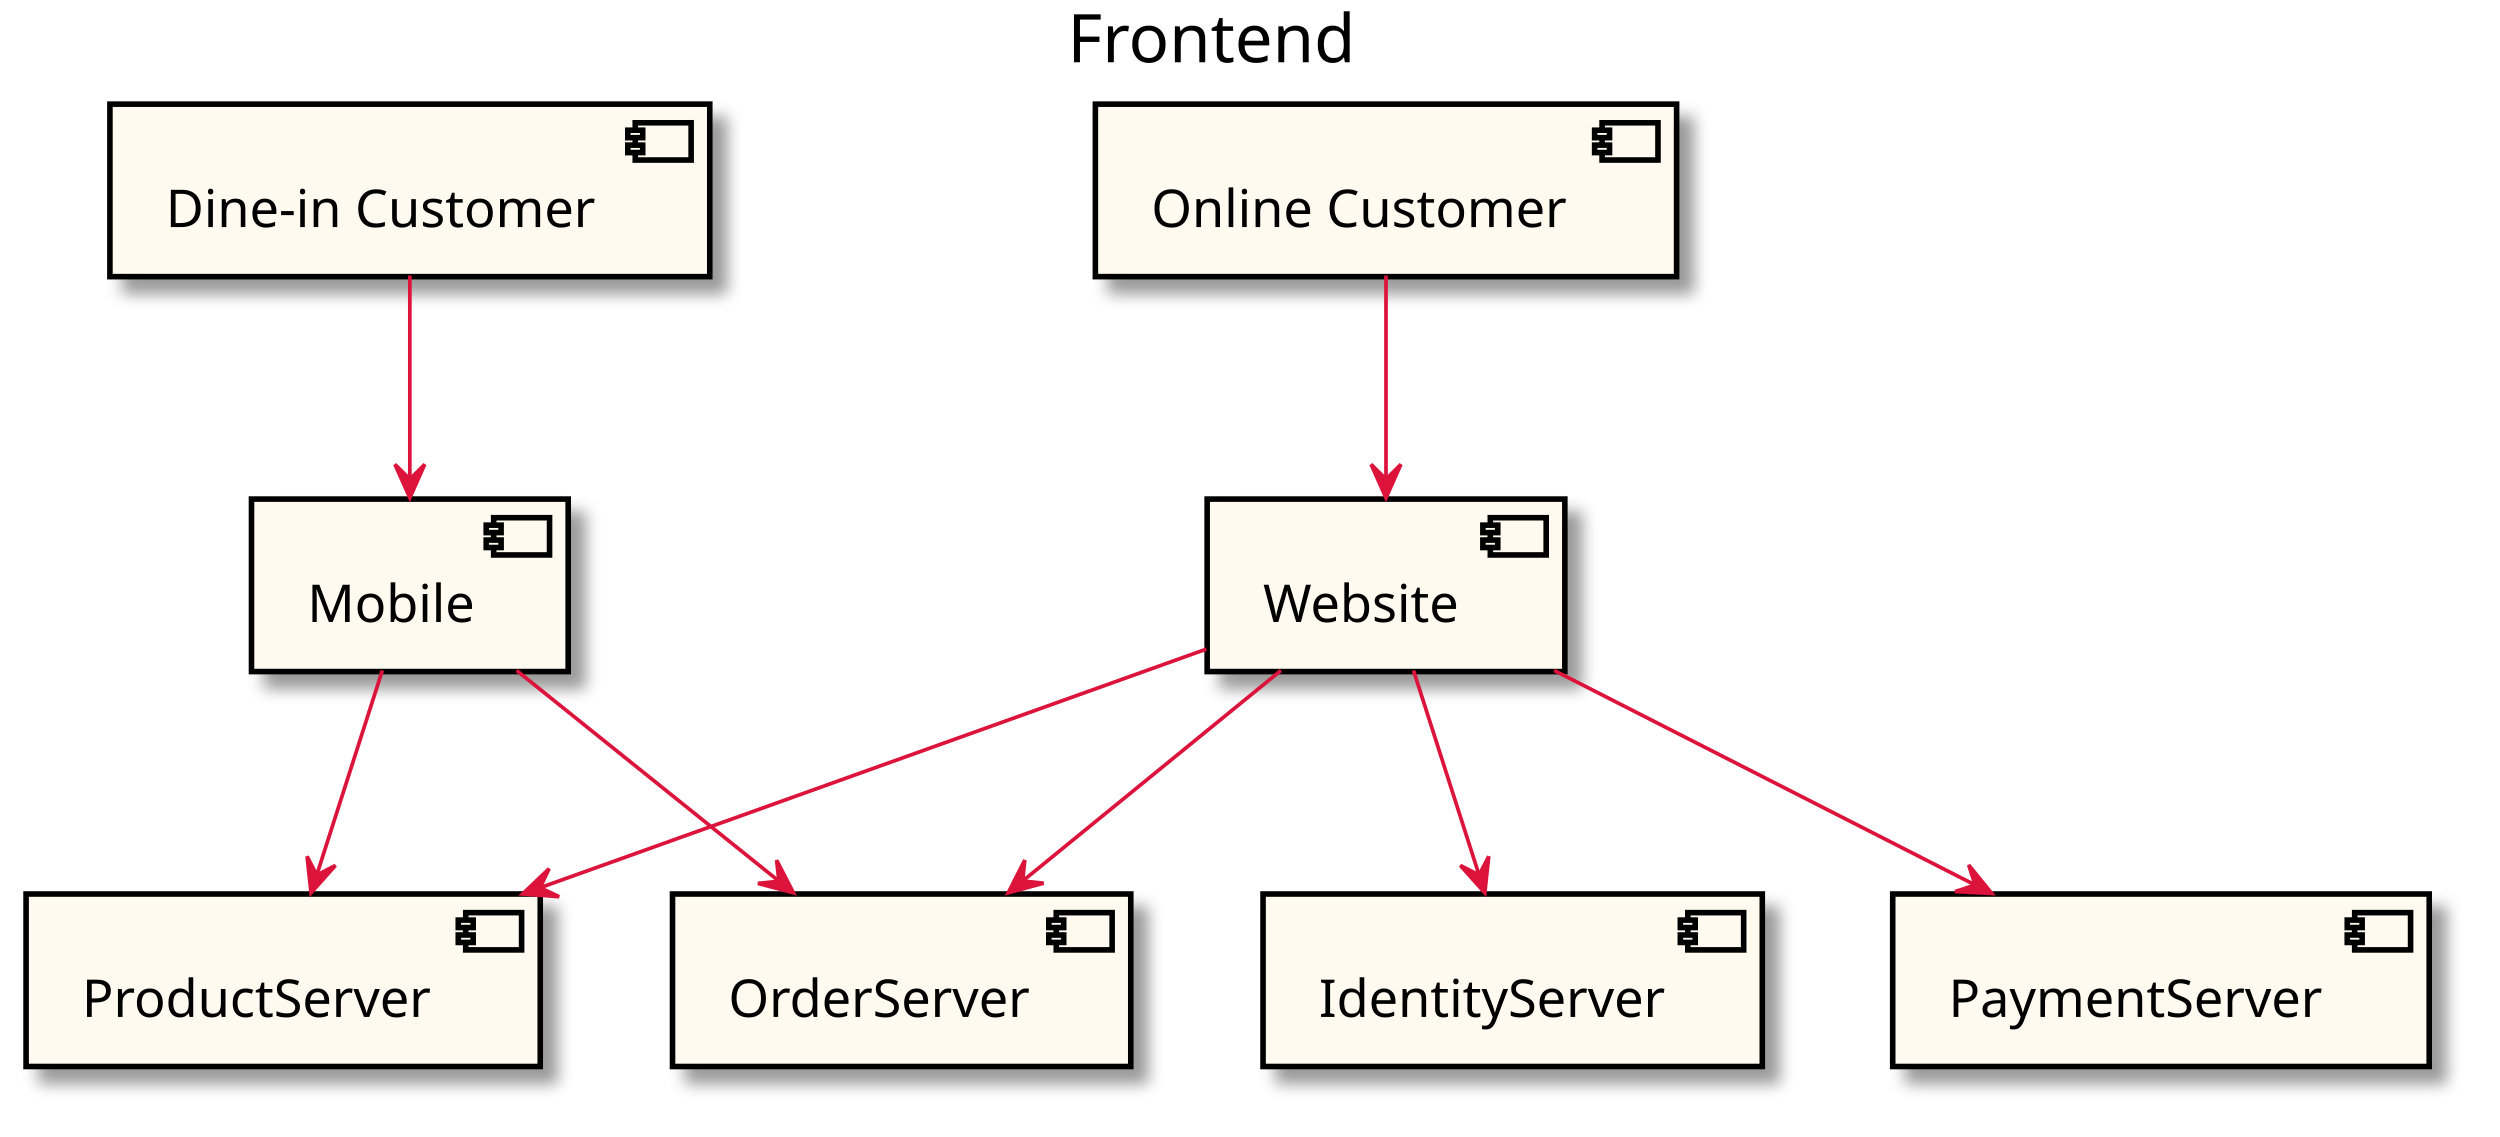
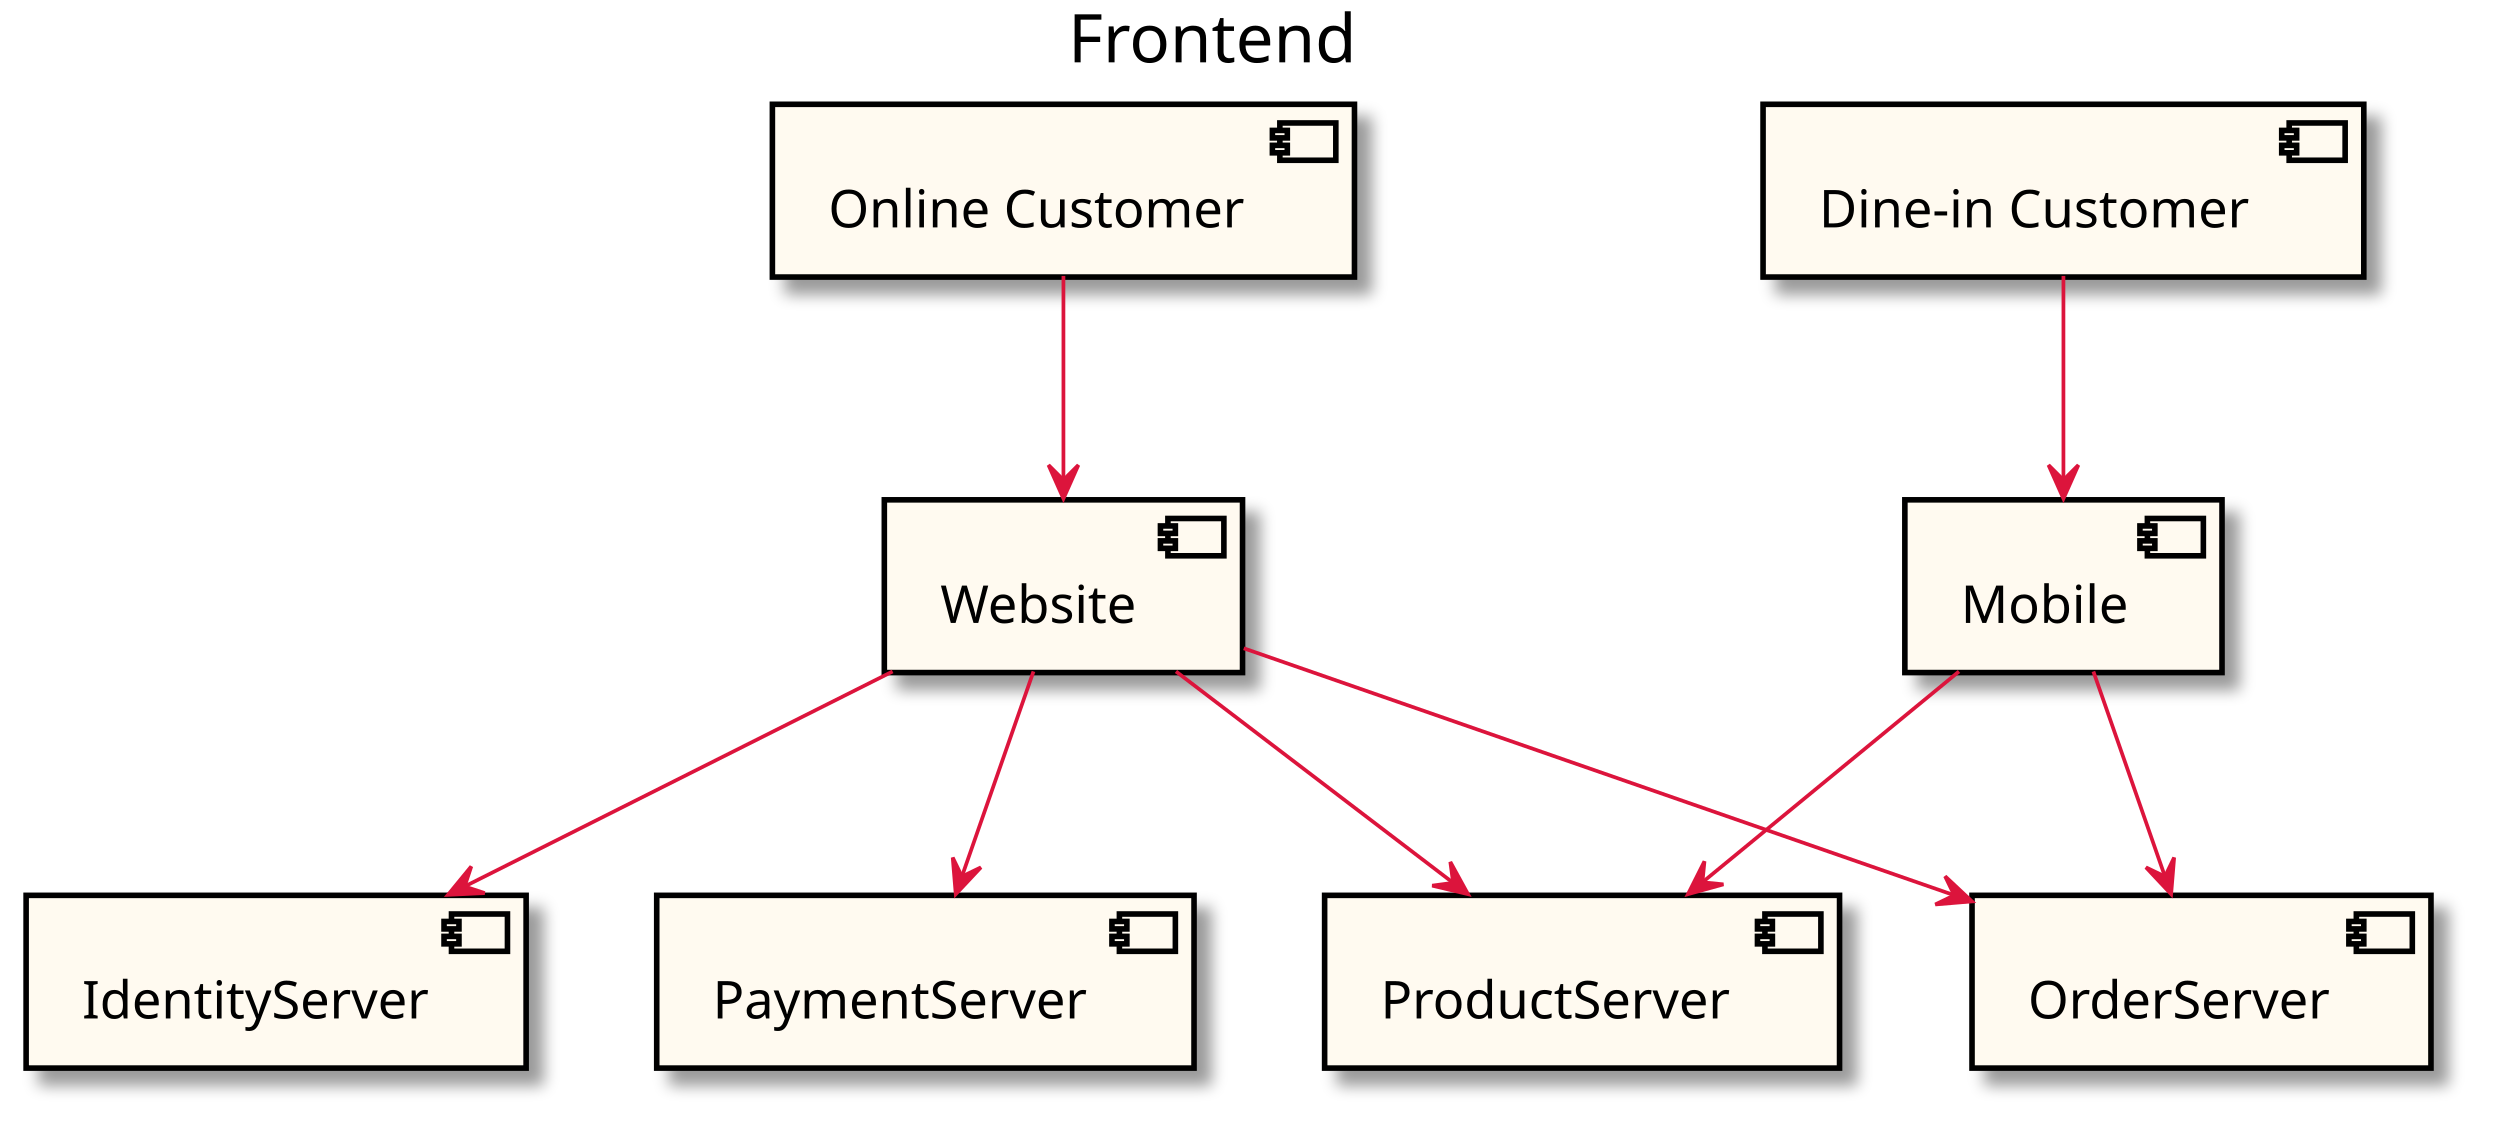
- <svg xmlns="http://www.w3.org/2000/svg" contentScriptType="application/ecmascript" contentStyleType="text/css" height="305px" preserveAspectRatio="none" style="width:671px;height:305px;" version="1.1" viewBox="0 0 671 305" width="671px" zoomAndPan="magnify">
+ <svg xmlns="http://www.w3.org/2000/svg" contentScriptType="application/ecmascript" contentStyleType="text/css" height="305px" preserveAspectRatio="none" style="width:670px;height:305px;" version="1.1" viewBox="0 0 670 305" width="670px" zoomAndPan="magnify">
  <defs>
-     <filter height="300%" id="fr5ss1nsueb4n" width="300%" x="-1" y="-1">
+     <filter height="300%" id="f8epac5s2t9u3" width="300%" x="-1" y="-1">
      <feGaussianBlur result="blurOut" stdDeviation="2.0" />
      <feColorMatrix in="blurOut" result="blurOut2" type="matrix" values="0 0 0 0 0 0 0 0 0 0 0 0 0 0 0 0 0 0 .4 0" />
      <feOffset dx="4.0" dy="4.0" in="blurOut2" result="blurOut3" />
      <feBlend in="SourceGraphic" in2="blurOut3" mode="normal" />
    </filter>
  </defs>
  <g>
-     <text fill="#000000" font-family="sans-serif" font-size="18" lengthAdjust="spacingAndGlyphs" textLength="80" x="286.5" y="16.708">Frontend</text>
-     <rect fill="#FFFAF0" filter="url(#fr5ss1nsueb4n)" height="46.297" style="stroke: #000000; stroke-width: 1.5;" width="85" x="67.5" y="133.953" />
-     <rect fill="#FFFAF0" height="10" style="stroke: #000000; stroke-width: 1.5;" width="15" x="132.5" y="138.953" />
-     <rect fill="#FFFAF0" height="2" style="stroke: #000000; stroke-width: 1.5;" width="4" x="130.5" y="140.953" />
-     <rect fill="#FFFAF0" height="2" style="stroke: #000000; stroke-width: 1.5;" width="4" x="130.5" y="144.953" />
-     <text fill="#000000" font-family="sans-serif" font-size="14" lengthAdjust="spacingAndGlyphs" textLength="45" x="82.5" y="166.948">Mobile</text>
-     <rect fill="#FFFAF0" filter="url(#fr5ss1nsueb4n)" height="46.297" style="stroke: #000000; stroke-width: 1.5;" width="138" x="7" y="239.953" />
-     <rect fill="#FFFAF0" height="10" style="stroke: #000000; stroke-width: 1.5;" width="15" x="125" y="244.953" />
-     <rect fill="#FFFAF0" height="2" style="stroke: #000000; stroke-width: 1.5;" width="4" x="123" y="246.953" />
-     <rect fill="#FFFAF0" height="2" style="stroke: #000000; stroke-width: 1.5;" width="4" x="123" y="250.953" />
-     <text fill="#000000" font-family="sans-serif" font-size="14" lengthAdjust="spacingAndGlyphs" textLength="98" x="22" y="272.948">ProductServer</text>
-     <rect fill="#FFFAF0" filter="url(#fr5ss1nsueb4n)" height="46.297" style="stroke: #000000; stroke-width: 1.5;" width="123" x="180.5" y="239.953" />
-     <rect fill="#FFFAF0" height="10" style="stroke: #000000; stroke-width: 1.5;" width="15" x="283.5" y="244.953" />
-     <rect fill="#FFFAF0" height="2" style="stroke: #000000; stroke-width: 1.5;" width="4" x="281.5" y="246.953" />
-     <rect fill="#FFFAF0" height="2" style="stroke: #000000; stroke-width: 1.5;" width="4" x="281.5" y="250.953" />
-     <text fill="#000000" font-family="sans-serif" font-size="14" lengthAdjust="spacingAndGlyphs" textLength="83" x="195.5" y="272.948">OrderServer</text>
-     <rect fill="#FFFAF0" filter="url(#fr5ss1nsueb4n)" height="46.297" style="stroke: #000000; stroke-width: 1.5;" width="96" x="324" y="133.953" />
-     <rect fill="#FFFAF0" height="10" style="stroke: #000000; stroke-width: 1.5;" width="15" x="400" y="138.953" />
-     <rect fill="#FFFAF0" height="2" style="stroke: #000000; stroke-width: 1.5;" width="4" x="398" y="140.953" />
-     <rect fill="#FFFAF0" height="2" style="stroke: #000000; stroke-width: 1.5;" width="4" x="398" y="144.953" />
-     <text fill="#000000" font-family="sans-serif" font-size="14" lengthAdjust="spacingAndGlyphs" textLength="56" x="339" y="166.948">Website</text>
-     <rect fill="#FFFAF0" filter="url(#fr5ss1nsueb4n)" height="46.297" style="stroke: #000000; stroke-width: 1.5;" width="134" x="339" y="239.953" />
-     <rect fill="#FFFAF0" height="10" style="stroke: #000000; stroke-width: 1.5;" width="15" x="453" y="244.953" />
-     <rect fill="#FFFAF0" height="2" style="stroke: #000000; stroke-width: 1.5;" width="4" x="451" y="246.953" />
-     <rect fill="#FFFAF0" height="2" style="stroke: #000000; stroke-width: 1.5;" width="4" x="451" y="250.953" />
-     <text fill="#000000" font-family="sans-serif" font-size="14" lengthAdjust="spacingAndGlyphs" textLength="94" x="354" y="272.948">IdentityServer</text>
-     <rect fill="#FFFAF0" filter="url(#fr5ss1nsueb4n)" height="46.297" style="stroke: #000000; stroke-width: 1.5;" width="144" x="508" y="239.953" />
-     <rect fill="#FFFAF0" height="10" style="stroke: #000000; stroke-width: 1.5;" width="15" x="632" y="244.953" />
-     <rect fill="#FFFAF0" height="2" style="stroke: #000000; stroke-width: 1.5;" width="4" x="630" y="246.953" />
-     <rect fill="#FFFAF0" height="2" style="stroke: #000000; stroke-width: 1.5;" width="4" x="630" y="250.953" />
-     <text fill="#000000" font-family="sans-serif" font-size="14" lengthAdjust="spacingAndGlyphs" textLength="104" x="523" y="272.948">PaymentServer</text>
-     <rect fill="#FFFAF0" filter="url(#fr5ss1nsueb4n)" height="46.297" style="stroke: #000000; stroke-width: 1.5;" width="161" x="29.5" y="27.953" />
-     <rect fill="#FFFAF0" height="10" style="stroke: #000000; stroke-width: 1.5;" width="15" x="170.5" y="32.953" />
-     <rect fill="#FFFAF0" height="2" style="stroke: #000000; stroke-width: 1.5;" width="4" x="168.5" y="34.953" />
-     <rect fill="#FFFAF0" height="2" style="stroke: #000000; stroke-width: 1.5;" width="4" x="168.5" y="38.953" />
-     <text fill="#000000" font-family="sans-serif" font-size="14" lengthAdjust="spacingAndGlyphs" textLength="121" x="44.5" y="60.948">Dine-in Customer</text>
-     <rect fill="#FFFAF0" filter="url(#fr5ss1nsueb4n)" height="46.297" style="stroke: #000000; stroke-width: 1.5;" width="156" x="294" y="27.953" />
-     <rect fill="#FFFAF0" height="10" style="stroke: #000000; stroke-width: 1.5;" width="15" x="430" y="32.953" />
-     <rect fill="#FFFAF0" height="2" style="stroke: #000000; stroke-width: 1.5;" width="4" x="428" y="34.953" />
-     <rect fill="#FFFAF0" height="2" style="stroke: #000000; stroke-width: 1.5;" width="4" x="428" y="38.953" />
-     <text fill="#000000" font-family="sans-serif" font-size="14" lengthAdjust="spacingAndGlyphs" textLength="116" x="309" y="60.948">Online Customer</text>
-     <path d="M102.623,179.953 C97.49,195.956 90.612,217.399 85.132,234.481 " fill="none" id="_0-&gt;_1" style="stroke: #DC143C; stroke-width: 1.0;" />
-     <polygon fill="#DC143C" points="83.481,239.631,90.038,232.284,85.008,234.87,82.421,229.84,83.481,239.631" style="stroke: #DC143C; stroke-width: 1.0;" />
-     <path d="M138.642,179.953 C159.343,196.577 187.354,219.071 208.995,236.449 " fill="none" id="_0-&gt;_2" style="stroke: #DC143C; stroke-width: 1.0;" />
-     <polygon fill="#DC143C" points="212.958,239.631,208.445,230.877,209.059,236.501,203.436,237.115,212.958,239.631" style="stroke: #DC143C; stroke-width: 1.0;" />
-     <path d="M379.377,179.953 C384.51,195.956 391.388,217.399 396.868,234.481 " fill="none" id="_3-&gt;_4" style="stroke: #DC143C; stroke-width: 1.0;" />
-     <polygon fill="#DC143C" points="398.519,239.631,399.579,229.84,396.992,234.87,391.962,232.284,398.519,239.631" style="stroke: #DC143C; stroke-width: 1.0;" />
-     <path d="M323.784,174.22 C275.283,191.588 200.021,218.54 145.165,238.185 " fill="none" id="_3-&gt;_1" style="stroke: #DC143C; stroke-width: 1.0;" />
-     <polygon fill="#DC143C" points="140.255,239.943,150.076,240.674,144.962,238.257,147.379,233.143,140.255,239.943" style="stroke: #DC143C; stroke-width: 1.0;" />
-     <path d="M343.792,179.953 C323.405,196.577 295.818,219.071 274.505,236.449 " fill="none" id="_3-&gt;_2" style="stroke: #DC143C; stroke-width: 1.0;" />
-     <polygon fill="#DC143C" points="270.602,239.631,280.105,237.044,274.477,236.472,275.049,230.844,270.602,239.631" style="stroke: #DC143C; stroke-width: 1.0;" />
-     <path d="M417.133,179.953 C450.408,196.911 495.671,219.978 530.036,237.491 " fill="none" id="_3-&gt;_5" style="stroke: #DC143C; stroke-width: 1.0;" />
-     <polygon fill="#DC143C" points="534.596,239.815,528.394,232.165,530.142,237.545,524.761,239.292,534.596,239.815" style="stroke: #DC143C; stroke-width: 1.0;" />
-     <path d="M110,73.954 C110,89.956 110,111.399 110,128.481 " fill="none" id="_6-&gt;_0" style="stroke: #DC143C; stroke-width: 1.0;" />
-     <polygon fill="#DC143C" points="110,133.631,114,124.632,110,128.631,106,124.632,110,133.631" style="stroke: #DC143C; stroke-width: 1.0;" />
-     <path d="M372,73.954 C372,89.956 372,111.399 372,128.481 " fill="none" id="_7-&gt;_3" style="stroke: #DC143C; stroke-width: 1.0;" />
-     <polygon fill="#DC143C" points="372,133.631,376,124.632,372,128.631,368,124.632,372,133.631" style="stroke: #DC143C; stroke-width: 1.0;" />
+     <text fill="#000000" font-family="sans-serif" font-size="18" lengthAdjust="spacingAndGlyphs" textLength="80" x="286.25" y="16.708">Frontend</text>
+     <rect fill="#FFFAF0" filter="url(#f8epac5s2t9u3)" height="46.297" style="stroke: #000000; stroke-width: 1.5;" width="96" x="237" y="133.953" />
+     <rect fill="#FFFAF0" height="10" style="stroke: #000000; stroke-width: 1.5;" width="15" x="313" y="138.953" />
+     <rect fill="#FFFAF0" height="2" style="stroke: #000000; stroke-width: 1.5;" width="4" x="311" y="140.953" />
+     <rect fill="#FFFAF0" height="2" style="stroke: #000000; stroke-width: 1.5;" width="4" x="311" y="144.953" />
+     <text fill="#000000" font-family="sans-serif" font-size="14" lengthAdjust="spacingAndGlyphs" textLength="56" x="252" y="166.948">Website</text>
+     <rect fill="#FFFAF0" filter="url(#f8epac5s2t9u3)" height="46.297" style="stroke: #000000; stroke-width: 1.5;" width="134" x="7" y="239.953" />
+     <rect fill="#FFFAF0" height="10" style="stroke: #000000; stroke-width: 1.5;" width="15" x="121" y="244.953" />
+     <rect fill="#FFFAF0" height="2" style="stroke: #000000; stroke-width: 1.5;" width="4" x="119" y="246.953" />
+     <rect fill="#FFFAF0" height="2" style="stroke: #000000; stroke-width: 1.5;" width="4" x="119" y="250.953" />
+     <text fill="#000000" font-family="sans-serif" font-size="14" lengthAdjust="spacingAndGlyphs" textLength="94" x="22" y="272.948">IdentityServer</text>
+     <rect fill="#FFFAF0" filter="url(#f8epac5s2t9u3)" height="46.297" style="stroke: #000000; stroke-width: 1.5;" width="138" x="355" y="239.953" />
+     <rect fill="#FFFAF0" height="10" style="stroke: #000000; stroke-width: 1.5;" width="15" x="473" y="244.953" />
+     <rect fill="#FFFAF0" height="2" style="stroke: #000000; stroke-width: 1.5;" width="4" x="471" y="246.953" />
+     <rect fill="#FFFAF0" height="2" style="stroke: #000000; stroke-width: 1.5;" width="4" x="471" y="250.953" />
+     <text fill="#000000" font-family="sans-serif" font-size="14" lengthAdjust="spacingAndGlyphs" textLength="98" x="370" y="272.948">ProductServer</text>
+     <rect fill="#FFFAF0" filter="url(#f8epac5s2t9u3)" height="46.297" style="stroke: #000000; stroke-width: 1.5;" width="123" x="528.5" y="239.953" />
+     <rect fill="#FFFAF0" height="10" style="stroke: #000000; stroke-width: 1.5;" width="15" x="631.5" y="244.953" />
+     <rect fill="#FFFAF0" height="2" style="stroke: #000000; stroke-width: 1.5;" width="4" x="629.5" y="246.953" />
+     <rect fill="#FFFAF0" height="2" style="stroke: #000000; stroke-width: 1.5;" width="4" x="629.5" y="250.953" />
+     <text fill="#000000" font-family="sans-serif" font-size="14" lengthAdjust="spacingAndGlyphs" textLength="83" x="543.5" y="272.948">OrderServer</text>
+     <rect fill="#FFFAF0" filter="url(#f8epac5s2t9u3)" height="46.297" style="stroke: #000000; stroke-width: 1.5;" width="144" x="176" y="239.953" />
+     <rect fill="#FFFAF0" height="10" style="stroke: #000000; stroke-width: 1.5;" width="15" x="300" y="244.953" />
+     <rect fill="#FFFAF0" height="2" style="stroke: #000000; stroke-width: 1.5;" width="4" x="298" y="246.953" />
+     <rect fill="#FFFAF0" height="2" style="stroke: #000000; stroke-width: 1.5;" width="4" x="298" y="250.953" />
+     <text fill="#000000" font-family="sans-serif" font-size="14" lengthAdjust="spacingAndGlyphs" textLength="104" x="191" y="272.948">PaymentServer</text>
+     <rect fill="#FFFAF0" filter="url(#f8epac5s2t9u3)" height="46.297" style="stroke: #000000; stroke-width: 1.5;" width="85" x="510.5" y="133.953" />
+     <rect fill="#FFFAF0" height="10" style="stroke: #000000; stroke-width: 1.5;" width="15" x="575.5" y="138.953" />
+     <rect fill="#FFFAF0" height="2" style="stroke: #000000; stroke-width: 1.5;" width="4" x="573.5" y="140.953" />
+     <rect fill="#FFFAF0" height="2" style="stroke: #000000; stroke-width: 1.5;" width="4" x="573.5" y="144.953" />
+     <text fill="#000000" font-family="sans-serif" font-size="14" lengthAdjust="spacingAndGlyphs" textLength="45" x="525.5" y="166.948">Mobile</text>
+     <rect fill="#FFFAF0" filter="url(#f8epac5s2t9u3)" height="46.297" style="stroke: #000000; stroke-width: 1.5;" width="161" x="472.5" y="27.953" />
+     <rect fill="#FFFAF0" height="10" style="stroke: #000000; stroke-width: 1.5;" width="15" x="613.5" y="32.953" />
+     <rect fill="#FFFAF0" height="2" style="stroke: #000000; stroke-width: 1.5;" width="4" x="611.5" y="34.953" />
+     <rect fill="#FFFAF0" height="2" style="stroke: #000000; stroke-width: 1.5;" width="4" x="611.5" y="38.953" />
+     <text fill="#000000" font-family="sans-serif" font-size="14" lengthAdjust="spacingAndGlyphs" textLength="121" x="487.5" y="60.948">Dine-in Customer</text>
+     <rect fill="#FFFAF0" filter="url(#f8epac5s2t9u3)" height="46.297" style="stroke: #000000; stroke-width: 1.5;" width="156" x="207" y="27.953" />
+     <rect fill="#FFFAF0" height="10" style="stroke: #000000; stroke-width: 1.5;" width="15" x="343" y="32.953" />
+     <rect fill="#FFFAF0" height="2" style="stroke: #000000; stroke-width: 1.5;" width="4" x="341" y="34.953" />
+     <rect fill="#FFFAF0" height="2" style="stroke: #000000; stroke-width: 1.5;" width="4" x="341" y="38.953" />
+     <text fill="#000000" font-family="sans-serif" font-size="14" lengthAdjust="spacingAndGlyphs" textLength="116" x="222" y="60.948">Online Customer</text>
+     <path d="M239.216,179.953 C205.461,196.911 159.545,219.978 124.685,237.491 " fill="none" id="_0-&gt;_1" style="stroke: #DC143C; stroke-width: 1.0;" />
+     <polygon fill="#DC143C" points="120.058,239.815,129.896,239.349,124.526,237.57,126.305,232.2,120.058,239.815" style="stroke: #DC143C; stroke-width: 1.0;" />
+     <path d="M315.161,179.953 C336.959,196.577 366.457,219.071 389.244,236.449 " fill="none" id="_0-&gt;_2" style="stroke: #DC143C; stroke-width: 1.0;" />
+     <polygon fill="#DC143C" points="393.418,239.631,388.687,230.993,389.442,236.6,383.836,237.355,393.418,239.631" style="stroke: #DC143C; stroke-width: 1.0;" />
+     <path d="M333.328,173.749 C384.711,191.607 466.317,219.968 523.69,239.908 " fill="none" id="_0-&gt;_3" style="stroke: #DC143C; stroke-width: 1.0;" />
+     <polygon fill="#DC143C" points="528.47,241.569,521.282,234.836,523.747,239.928,518.656,242.393,528.47,241.569" style="stroke: #DC143C; stroke-width: 1.0;" />
+     <path d="M276.972,179.953 C271.386,195.956 263.901,217.399 257.938,234.481 " fill="none" id="_0-&gt;_4" style="stroke: #DC143C; stroke-width: 1.0;" />
+     <polygon fill="#DC143C" points="256.141,239.631,262.883,232.453,257.788,234.911,255.33,229.816,256.141,239.631" style="stroke: #DC143C; stroke-width: 1.0;" />
+     <path d="M525.009,179.953 C504.779,196.577 477.404,219.071 456.255,236.449 " fill="none" id="_5-&gt;_2" style="stroke: #DC143C; stroke-width: 1.0;" />
+     <polygon fill="#DC143C" points="452.382,239.631,461.875,237.008,456.245,236.457,456.796,230.827,452.382,239.631" style="stroke: #DC143C; stroke-width: 1.0;" />
+     <path d="M561.028,179.953 C566.614,195.956 574.099,217.399 580.062,234.481 " fill="none" id="_5-&gt;_3" style="stroke: #DC143C; stroke-width: 1.0;" />
+     <polygon fill="#DC143C" points="581.859,239.631,582.67,229.816,580.212,234.911,575.117,232.453,581.859,239.631" style="stroke: #DC143C; stroke-width: 1.0;" />
+     <path d="M553,73.954 C553,89.956 553,111.399 553,128.481 " fill="none" id="_6-&gt;_5" style="stroke: #DC143C; stroke-width: 1.0;" />
+     <polygon fill="#DC143C" points="553,133.631,557,124.632,553,128.631,549,124.632,553,133.631" style="stroke: #DC143C; stroke-width: 1.0;" />
+     <path d="M285,73.954 C285,89.956 285,111.399 285,128.481 " fill="none" id="_7-&gt;_0" style="stroke: #DC143C; stroke-width: 1.0;" />
+     <polygon fill="#DC143C" points="285,133.631,289,124.632,285,128.631,281,124.632,285,133.631" style="stroke: #DC143C; stroke-width: 1.0;" />
  </g>
</svg>
